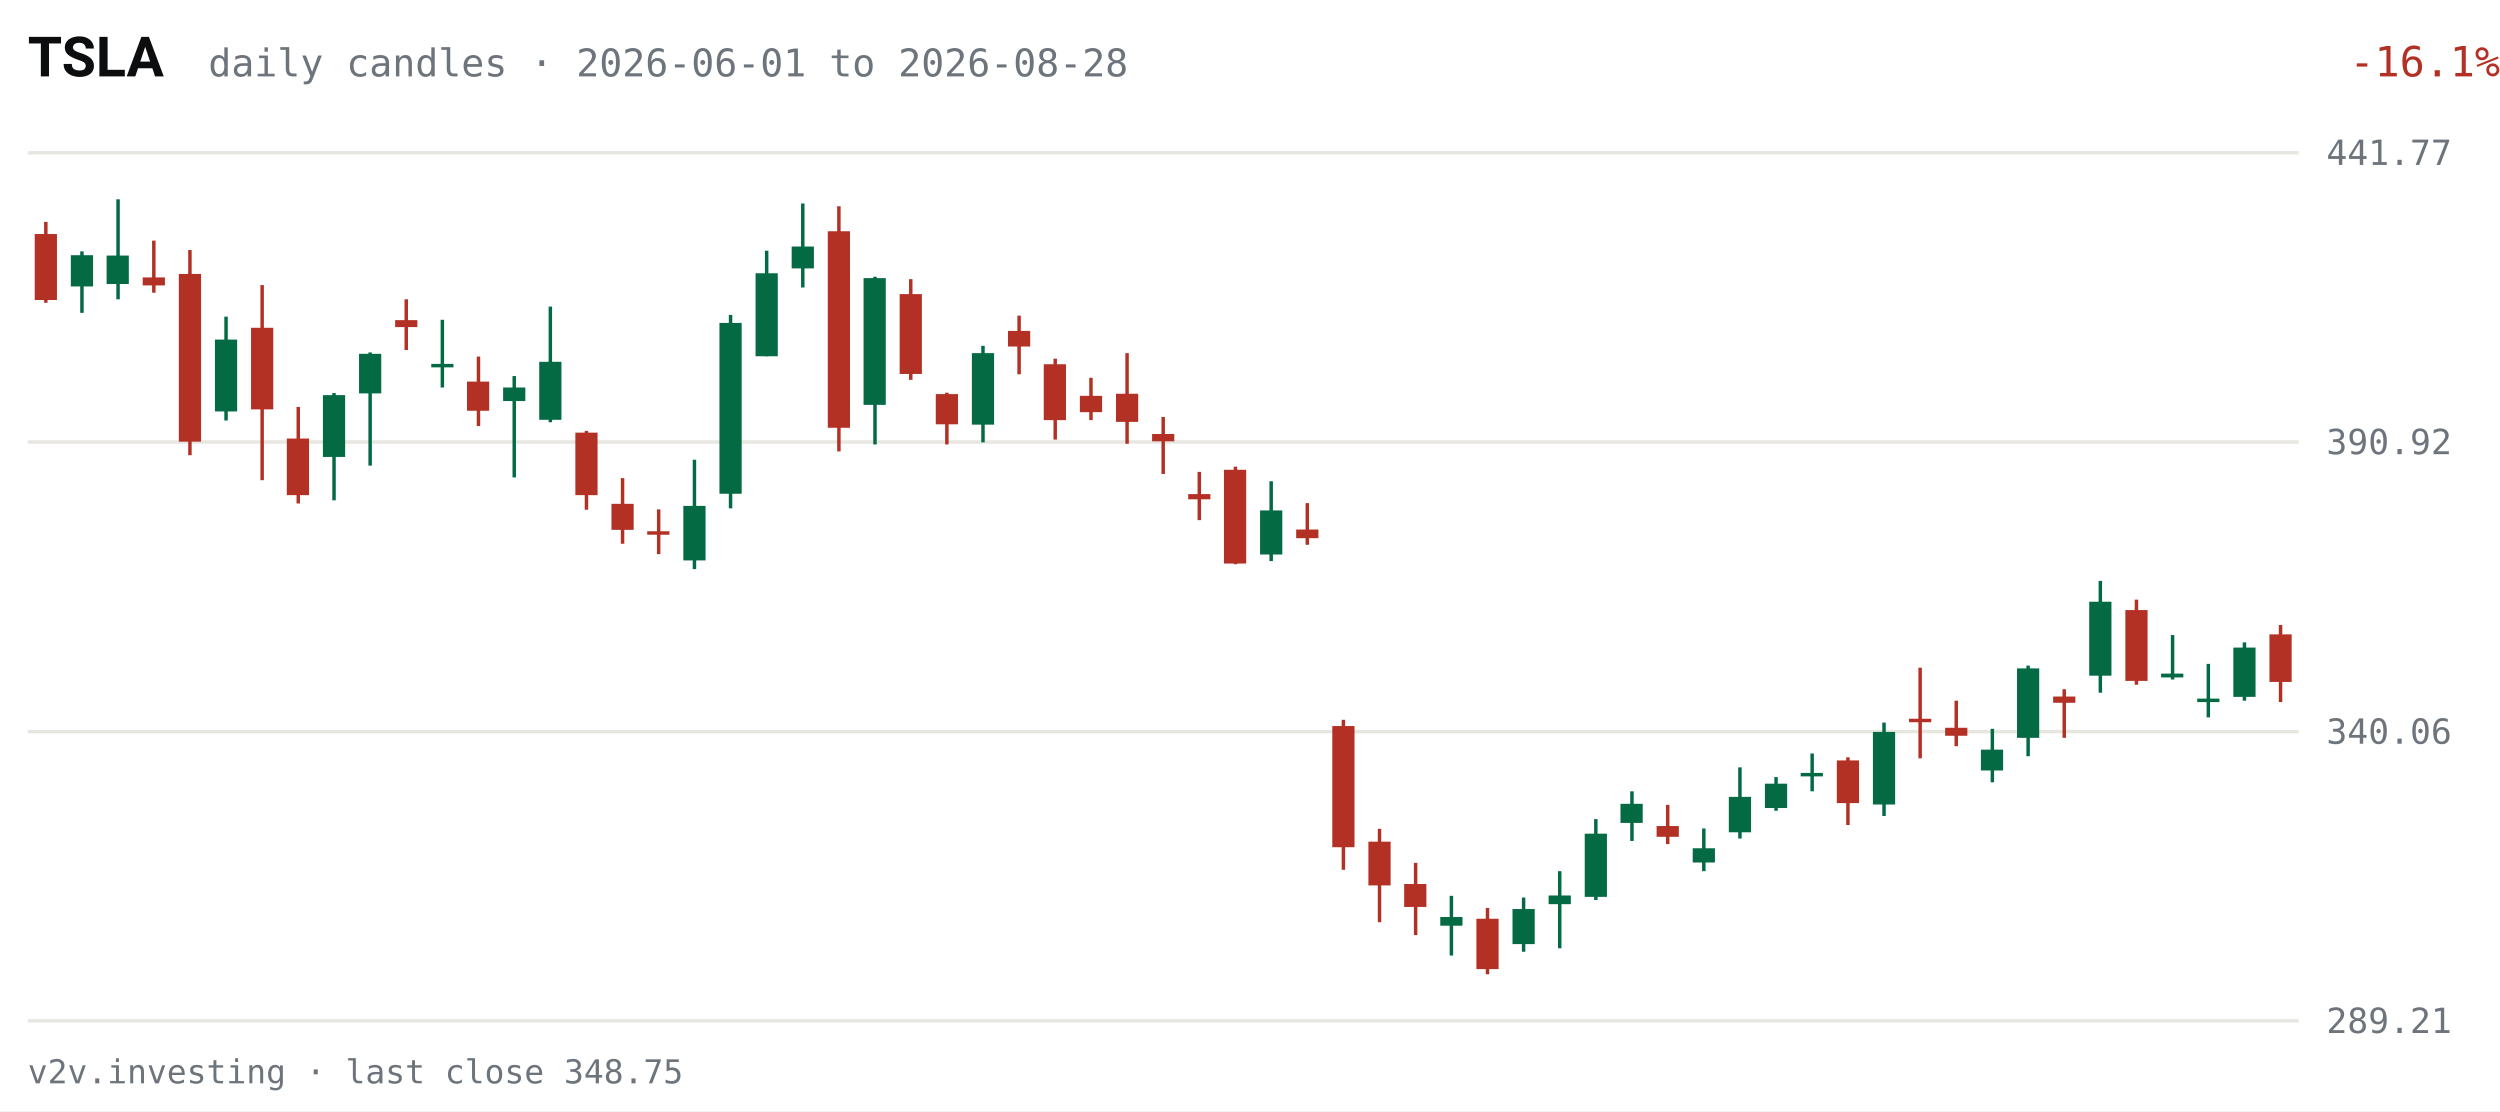
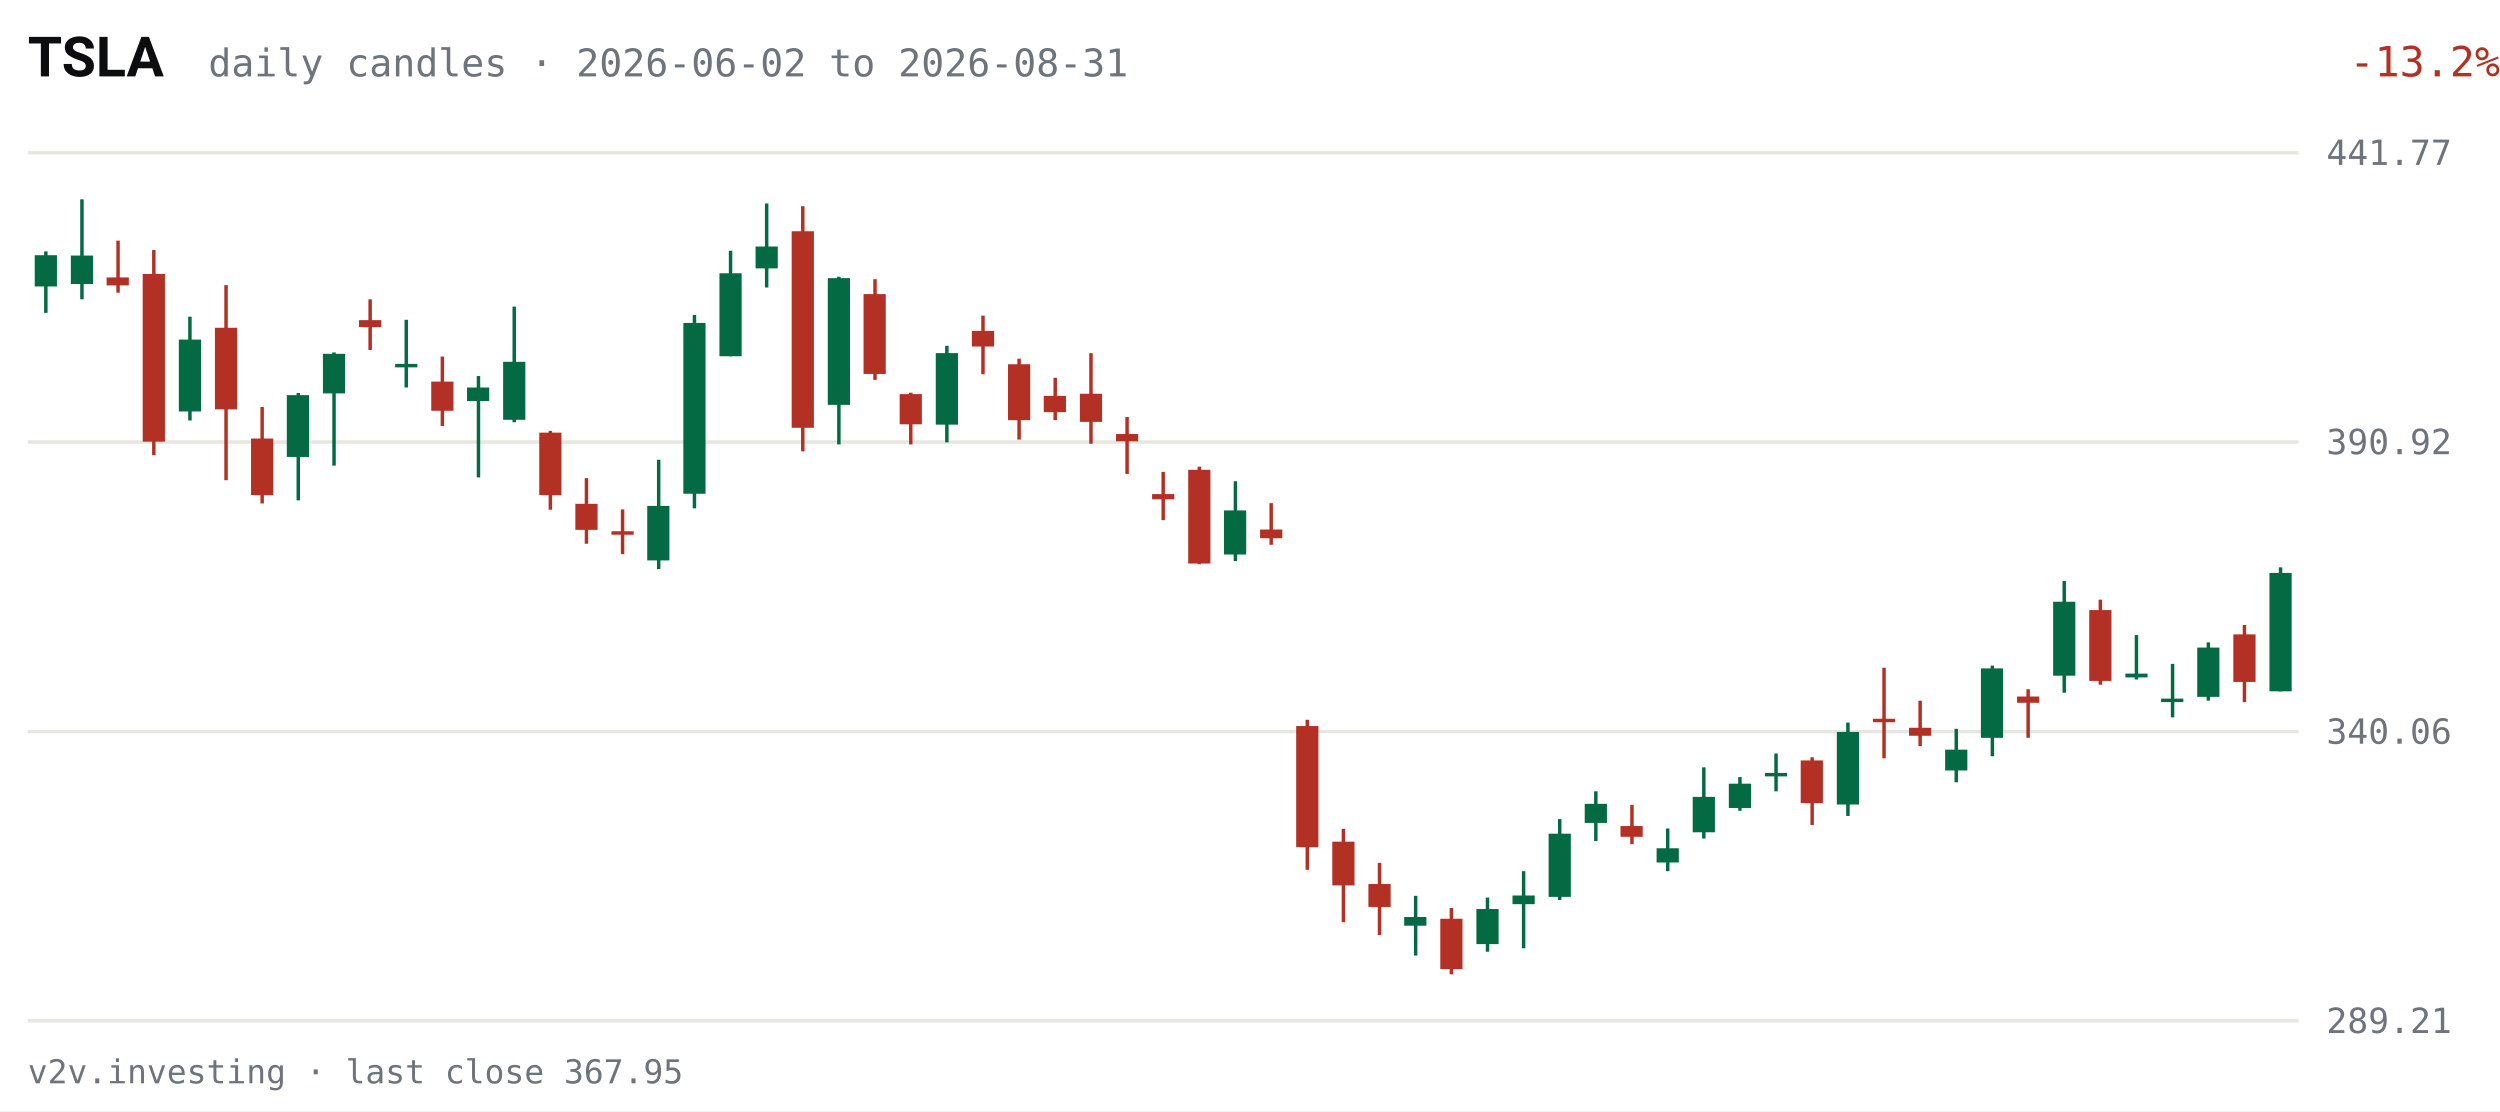
<svg xmlns="http://www.w3.org/2000/svg" viewBox="0 0 720 320" width="720" height="320" role="img" aria-label="TSLA daily candles, last 63 sessions">
  <rect width="720" height="320" fill="#FFFFFF" />
  <text x="8" y="22" fill="#0C0D0E" font-size="16" font-weight="600" font-family="system-ui,-apple-system,Segoe UI,Roboto,sans-serif">TSLA</text>
-   <text x="60" y="22" fill="#6E747B" font-size="11" font-family="ui-monospace,SFMono-Regular,Menlo,Consolas,monospace">daily candles · 2026-06-01 to 2026-08-28</text>
-   <text x="670" y="22" fill="#B33124" font-size="12" text-anchor="end" font-family="ui-monospace,SFMono-Regular,Menlo,Consolas,monospace" transform="translate(50,0)">-16.1%</text>
+   <text x="60" y="22" fill="#6E747B" font-size="11" font-family="ui-monospace,SFMono-Regular,Menlo,Consolas,monospace">daily candles · 2026-06-02 to 2026-08-31</text>
+   <text x="670" y="22" fill="#B33124" font-size="12" text-anchor="end" font-family="ui-monospace,SFMono-Regular,Menlo,Consolas,monospace" transform="translate(50,0)">-13.2%</text>
  <g font-family="ui-monospace,SFMono-Regular,Menlo,Consolas,monospace">
    <line x1="8" y1="294.0" x2="662" y2="294.0" stroke="#E7E6E1" stroke-width="1" />
    <text x="670" y="297.5" fill="#6E747B" font-size="10">289.21</text>
    <line x1="8" y1="210.7" x2="662" y2="210.7" stroke="#E7E6E1" stroke-width="1" />
    <text x="670" y="214.2" fill="#6E747B" font-size="10">340.06</text>
    <line x1="8" y1="127.3" x2="662" y2="127.3" stroke="#E7E6E1" stroke-width="1" />
    <text x="670" y="130.8" fill="#6E747B" font-size="10">390.92</text>
    <line x1="8" y1="44.0" x2="662" y2="44.0" stroke="#E7E6E1" stroke-width="1" />
    <text x="670" y="47.5" fill="#6E747B" font-size="10">441.77</text>
-     <line x1="13.2" y1="63.9" x2="13.2" y2="87.2" stroke="#B33124" stroke-width="1" />
-     <rect x="10.0" y="67.4" width="6.4" height="19.0" fill="#B33124" />
-     <line x1="23.6" y1="72.4" x2="23.6" y2="90.1" stroke="#046A44" stroke-width="1" />
-     <rect x="20.4" y="73.5" width="6.4" height="9.0" fill="#046A44" />
-     <line x1="34.0" y1="57.4" x2="34.0" y2="86.2" stroke="#046A44" stroke-width="1" />
-     <rect x="30.7" y="73.6" width="6.4" height="8.2" fill="#046A44" />
-     <line x1="44.3" y1="69.3" x2="44.3" y2="84.3" stroke="#B33124" stroke-width="1" />
-     <rect x="41.1" y="79.9" width="6.4" height="2.3" fill="#B33124" />
-     <line x1="54.7" y1="72.0" x2="54.7" y2="131.1" stroke="#B33124" stroke-width="1" />
-     <rect x="51.5" y="78.9" width="6.4" height="48.3" fill="#B33124" />
-     <line x1="65.1" y1="91.2" x2="65.1" y2="121.1" stroke="#046A44" stroke-width="1" />
-     <rect x="61.9" y="97.8" width="6.4" height="20.7" fill="#046A44" />
-     <line x1="75.5" y1="82.1" x2="75.5" y2="138.3" stroke="#B33124" stroke-width="1" />
-     <rect x="72.3" y="94.4" width="6.4" height="23.5" fill="#B33124" />
-     <line x1="85.9" y1="117.2" x2="85.9" y2="145.0" stroke="#B33124" stroke-width="1" />
-     <rect x="82.6" y="126.3" width="6.4" height="16.3" fill="#B33124" />
-     <line x1="96.2" y1="113.2" x2="96.2" y2="144.1" stroke="#046A44" stroke-width="1" />
-     <rect x="93.0" y="113.8" width="6.4" height="17.8" fill="#046A44" />
-     <line x1="106.6" y1="101.5" x2="106.6" y2="134.1" stroke="#046A44" stroke-width="1" />
-     <rect x="103.4" y="101.9" width="6.4" height="11.4" fill="#046A44" />
-     <line x1="117.0" y1="86.2" x2="117.0" y2="100.8" stroke="#B33124" stroke-width="1" />
-     <rect x="113.8" y="92.2" width="6.4" height="2.0" fill="#B33124" />
-     <line x1="127.4" y1="92.1" x2="127.4" y2="111.6" stroke="#046A44" stroke-width="1" />
-     <rect x="124.2" y="104.8" width="6.4" height="1.0" fill="#046A44" />
-     <line x1="137.8" y1="102.7" x2="137.8" y2="122.7" stroke="#B33124" stroke-width="1" />
-     <rect x="134.5" y="109.9" width="6.4" height="8.4" fill="#B33124" />
-     <line x1="148.1" y1="108.3" x2="148.1" y2="137.5" stroke="#046A44" stroke-width="1" />
-     <rect x="144.9" y="111.6" width="6.4" height="3.9" fill="#046A44" />
-     <line x1="158.5" y1="88.3" x2="158.5" y2="121.6" stroke="#046A44" stroke-width="1" />
-     <rect x="155.3" y="104.2" width="6.4" height="16.7" fill="#046A44" />
-     <line x1="168.9" y1="124.1" x2="168.9" y2="146.8" stroke="#B33124" stroke-width="1" />
-     <rect x="165.7" y="124.6" width="6.4" height="18.0" fill="#B33124" />
-     <line x1="179.3" y1="137.7" x2="179.3" y2="156.6" stroke="#B33124" stroke-width="1" />
-     <rect x="176.1" y="145.1" width="6.4" height="7.5" fill="#B33124" />
-     <line x1="189.7" y1="146.7" x2="189.7" y2="159.6" stroke="#B33124" stroke-width="1" />
-     <rect x="186.4" y="153.0" width="6.4" height="1.0" fill="#B33124" />
-     <line x1="200.0" y1="132.4" x2="200.0" y2="163.9" stroke="#046A44" stroke-width="1" />
-     <rect x="196.8" y="145.7" width="6.4" height="15.7" fill="#046A44" />
-     <line x1="210.4" y1="90.7" x2="210.4" y2="146.4" stroke="#046A44" stroke-width="1" />
-     <rect x="207.2" y="93.0" width="6.4" height="49.2" fill="#046A44" />
-     <line x1="220.8" y1="72.2" x2="220.8" y2="102.6" stroke="#046A44" stroke-width="1" />
-     <rect x="217.6" y="78.7" width="6.4" height="23.9" fill="#046A44" />
-     <line x1="231.2" y1="58.6" x2="231.2" y2="82.8" stroke="#046A44" stroke-width="1" />
-     <rect x="228.0" y="71.0" width="6.4" height="6.3" fill="#046A44" />
-     <line x1="241.6" y1="59.4" x2="241.6" y2="130.0" stroke="#B33124" stroke-width="1" />
-     <rect x="238.4" y="66.6" width="6.4" height="56.6" fill="#B33124" />
-     <line x1="252.0" y1="79.7" x2="252.0" y2="128.0" stroke="#046A44" stroke-width="1" />
-     <rect x="248.7" y="80.1" width="6.4" height="36.5" fill="#046A44" />
-     <line x1="262.3" y1="80.4" x2="262.3" y2="109.4" stroke="#B33124" stroke-width="1" />
-     <rect x="259.1" y="84.7" width="6.4" height="23.0" fill="#B33124" />
-     <line x1="272.7" y1="113.1" x2="272.7" y2="128.0" stroke="#B33124" stroke-width="1" />
-     <rect x="269.5" y="113.5" width="6.4" height="8.7" fill="#B33124" />
-     <line x1="283.1" y1="99.6" x2="283.1" y2="127.4" stroke="#046A44" stroke-width="1" />
-     <rect x="279.9" y="101.7" width="6.4" height="20.6" fill="#046A44" />
-     <line x1="293.5" y1="90.9" x2="293.5" y2="107.8" stroke="#B33124" stroke-width="1" />
-     <rect x="290.3" y="95.3" width="6.4" height="4.5" fill="#B33124" />
-     <line x1="303.9" y1="103.3" x2="303.9" y2="126.6" stroke="#B33124" stroke-width="1" />
-     <rect x="300.6" y="104.9" width="6.4" height="16.1" fill="#B33124" />
-     <line x1="314.2" y1="108.8" x2="314.2" y2="121.0" stroke="#B33124" stroke-width="1" />
-     <rect x="311.0" y="114.0" width="6.4" height="4.7" fill="#B33124" />
-     <line x1="324.6" y1="101.7" x2="324.6" y2="127.8" stroke="#B33124" stroke-width="1" />
-     <rect x="321.4" y="113.4" width="6.4" height="8.1" fill="#B33124" />
-     <line x1="335.0" y1="120.1" x2="335.0" y2="136.5" stroke="#B33124" stroke-width="1" />
-     <rect x="331.8" y="125.0" width="6.4" height="2.1" fill="#B33124" />
-     <line x1="345.4" y1="135.9" x2="345.4" y2="149.8" stroke="#B33124" stroke-width="1" />
-     <rect x="342.2" y="142.3" width="6.4" height="1.5" fill="#B33124" />
-     <line x1="355.8" y1="134.4" x2="355.8" y2="162.5" stroke="#B33124" stroke-width="1" />
-     <rect x="352.5" y="135.3" width="6.4" height="27.0" fill="#B33124" />
-     <line x1="366.1" y1="138.6" x2="366.1" y2="161.6" stroke="#046A44" stroke-width="1" />
-     <rect x="362.9" y="147.0" width="6.4" height="12.7" fill="#046A44" />
-     <line x1="376.5" y1="144.9" x2="376.5" y2="156.9" stroke="#B33124" stroke-width="1" />
-     <rect x="373.3" y="152.5" width="6.4" height="2.5" fill="#B33124" />
-     <line x1="386.9" y1="207.3" x2="386.9" y2="250.5" stroke="#B33124" stroke-width="1" />
-     <rect x="383.7" y="209.1" width="6.4" height="34.9" fill="#B33124" />
-     <line x1="397.3" y1="238.7" x2="397.3" y2="265.6" stroke="#B33124" stroke-width="1" />
-     <rect x="394.1" y="242.4" width="6.4" height="12.6" fill="#B33124" />
-     <line x1="407.7" y1="248.5" x2="407.7" y2="269.3" stroke="#B33124" stroke-width="1" />
-     <rect x="404.4" y="254.6" width="6.4" height="6.6" fill="#B33124" />
-     <line x1="418.0" y1="258.0" x2="418.0" y2="275.2" stroke="#046A44" stroke-width="1" />
-     <rect x="414.8" y="264.1" width="6.4" height="2.5" fill="#046A44" />
-     <line x1="428.4" y1="261.5" x2="428.4" y2="280.6" stroke="#B33124" stroke-width="1" />
-     <rect x="425.2" y="264.6" width="6.4" height="14.5" fill="#B33124" />
-     <line x1="438.8" y1="258.5" x2="438.8" y2="274.1" stroke="#046A44" stroke-width="1" />
-     <rect x="435.6" y="261.8" width="6.4" height="10.1" fill="#046A44" />
-     <line x1="449.2" y1="250.9" x2="449.2" y2="273.1" stroke="#046A44" stroke-width="1" />
-     <rect x="446.0" y="257.9" width="6.4" height="2.5" fill="#046A44" />
-     <line x1="459.6" y1="235.9" x2="459.6" y2="259.2" stroke="#046A44" stroke-width="1" />
-     <rect x="456.4" y="240.1" width="6.4" height="18.2" fill="#046A44" />
-     <line x1="470.0" y1="227.9" x2="470.0" y2="242.2" stroke="#046A44" stroke-width="1" />
-     <rect x="466.7" y="231.5" width="6.4" height="5.5" fill="#046A44" />
-     <line x1="480.3" y1="231.8" x2="480.3" y2="243.1" stroke="#B33124" stroke-width="1" />
-     <rect x="477.1" y="237.9" width="6.4" height="3.1" fill="#B33124" />
-     <line x1="490.7" y1="238.6" x2="490.7" y2="250.9" stroke="#046A44" stroke-width="1" />
-     <rect x="487.5" y="244.3" width="6.4" height="4.1" fill="#046A44" />
-     <line x1="501.1" y1="221.0" x2="501.1" y2="241.5" stroke="#046A44" stroke-width="1" />
-     <rect x="497.9" y="229.5" width="6.4" height="10.2" fill="#046A44" />
-     <line x1="511.5" y1="223.8" x2="511.5" y2="233.5" stroke="#046A44" stroke-width="1" />
-     <rect x="508.3" y="225.7" width="6.4" height="7.0" fill="#046A44" />
-     <line x1="521.9" y1="217.0" x2="521.9" y2="227.9" stroke="#046A44" stroke-width="1" />
-     <rect x="518.6" y="222.6" width="6.4" height="1.0" fill="#046A44" />
-     <line x1="532.2" y1="218.1" x2="532.2" y2="237.6" stroke="#B33124" stroke-width="1" />
-     <rect x="529.0" y="219.0" width="6.4" height="12.3" fill="#B33124" />
-     <line x1="542.6" y1="208.1" x2="542.6" y2="235.0" stroke="#046A44" stroke-width="1" />
-     <rect x="539.4" y="210.8" width="6.4" height="20.9" fill="#046A44" />
-     <line x1="553.0" y1="192.3" x2="553.0" y2="218.4" stroke="#B33124" stroke-width="1" />
-     <rect x="549.8" y="207.0" width="6.4" height="1.0" fill="#B33124" />
-     <line x1="563.4" y1="201.8" x2="563.4" y2="214.9" stroke="#B33124" stroke-width="1" />
-     <rect x="560.2" y="209.6" width="6.4" height="2.3" fill="#B33124" />
-     <line x1="573.8" y1="209.9" x2="573.8" y2="225.3" stroke="#046A44" stroke-width="1" />
-     <rect x="570.5" y="215.9" width="6.4" height="6.0" fill="#046A44" />
-     <line x1="584.1" y1="191.7" x2="584.1" y2="217.8" stroke="#046A44" stroke-width="1" />
-     <rect x="580.9" y="192.5" width="6.4" height="20.0" fill="#046A44" />
-     <line x1="594.5" y1="198.5" x2="594.5" y2="212.5" stroke="#B33124" stroke-width="1" />
-     <rect x="591.3" y="200.6" width="6.4" height="1.8" fill="#B33124" />
-     <line x1="604.9" y1="167.3" x2="604.9" y2="199.5" stroke="#046A44" stroke-width="1" />
-     <rect x="601.7" y="173.3" width="6.4" height="21.3" fill="#046A44" />
-     <line x1="615.3" y1="172.7" x2="615.3" y2="197.2" stroke="#B33124" stroke-width="1" />
-     <rect x="612.1" y="175.7" width="6.4" height="20.4" fill="#B33124" />
-     <line x1="625.7" y1="182.9" x2="625.7" y2="195.7" stroke="#046A44" stroke-width="1" />
-     <rect x="622.4" y="194.0" width="6.4" height="1.1" fill="#046A44" />
-     <line x1="636.0" y1="191.2" x2="636.0" y2="206.6" stroke="#046A44" stroke-width="1" />
-     <rect x="632.8" y="201.2" width="6.4" height="1.0" fill="#046A44" />
-     <line x1="646.4" y1="185.0" x2="646.4" y2="201.8" stroke="#046A44" stroke-width="1" />
-     <rect x="643.2" y="186.5" width="6.4" height="14.2" fill="#046A44" />
-     <line x1="656.8" y1="180.0" x2="656.8" y2="202.2" stroke="#B33124" stroke-width="1" />
-     <rect x="653.6" y="182.7" width="6.4" height="13.7" fill="#B33124" />
+     <line x1="13.2" y1="72.4" x2="13.2" y2="90.1" stroke="#046A44" stroke-width="1" />
+     <rect x="10.0" y="73.5" width="6.4" height="9.0" fill="#046A44" />
+     <line x1="23.6" y1="57.4" x2="23.6" y2="86.2" stroke="#046A44" stroke-width="1" />
+     <rect x="20.4" y="73.6" width="6.4" height="8.2" fill="#046A44" />
+     <line x1="34.0" y1="69.3" x2="34.0" y2="84.3" stroke="#B33124" stroke-width="1" />
+     <rect x="30.7" y="79.9" width="6.4" height="2.3" fill="#B33124" />
+     <line x1="44.3" y1="72.0" x2="44.3" y2="131.1" stroke="#B33124" stroke-width="1" />
+     <rect x="41.1" y="78.9" width="6.4" height="48.3" fill="#B33124" />
+     <line x1="54.7" y1="91.2" x2="54.7" y2="121.1" stroke="#046A44" stroke-width="1" />
+     <rect x="51.5" y="97.8" width="6.4" height="20.7" fill="#046A44" />
+     <line x1="65.1" y1="82.1" x2="65.1" y2="138.3" stroke="#B33124" stroke-width="1" />
+     <rect x="61.9" y="94.4" width="6.4" height="23.5" fill="#B33124" />
+     <line x1="75.5" y1="117.2" x2="75.5" y2="145.0" stroke="#B33124" stroke-width="1" />
+     <rect x="72.3" y="126.3" width="6.4" height="16.3" fill="#B33124" />
+     <line x1="85.9" y1="113.2" x2="85.9" y2="144.1" stroke="#046A44" stroke-width="1" />
+     <rect x="82.6" y="113.8" width="6.4" height="17.8" fill="#046A44" />
+     <line x1="96.2" y1="101.5" x2="96.2" y2="134.1" stroke="#046A44" stroke-width="1" />
+     <rect x="93.0" y="101.9" width="6.4" height="11.4" fill="#046A44" />
+     <line x1="106.6" y1="86.2" x2="106.6" y2="100.8" stroke="#B33124" stroke-width="1" />
+     <rect x="103.4" y="92.2" width="6.4" height="2.0" fill="#B33124" />
+     <line x1="117.0" y1="92.1" x2="117.0" y2="111.6" stroke="#046A44" stroke-width="1" />
+     <rect x="113.8" y="104.8" width="6.4" height="1.0" fill="#046A44" />
+     <line x1="127.4" y1="102.7" x2="127.4" y2="122.7" stroke="#B33124" stroke-width="1" />
+     <rect x="124.2" y="109.9" width="6.4" height="8.4" fill="#B33124" />
+     <line x1="137.8" y1="108.3" x2="137.8" y2="137.5" stroke="#046A44" stroke-width="1" />
+     <rect x="134.5" y="111.6" width="6.4" height="3.9" fill="#046A44" />
+     <line x1="148.1" y1="88.3" x2="148.1" y2="121.6" stroke="#046A44" stroke-width="1" />
+     <rect x="144.9" y="104.2" width="6.4" height="16.7" fill="#046A44" />
+     <line x1="158.5" y1="124.1" x2="158.5" y2="146.8" stroke="#B33124" stroke-width="1" />
+     <rect x="155.3" y="124.6" width="6.4" height="18.0" fill="#B33124" />
+     <line x1="168.9" y1="137.7" x2="168.9" y2="156.6" stroke="#B33124" stroke-width="1" />
+     <rect x="165.7" y="145.1" width="6.4" height="7.5" fill="#B33124" />
+     <line x1="179.3" y1="146.7" x2="179.3" y2="159.6" stroke="#B33124" stroke-width="1" />
+     <rect x="176.1" y="153.0" width="6.4" height="1.0" fill="#B33124" />
+     <line x1="189.7" y1="132.4" x2="189.7" y2="163.9" stroke="#046A44" stroke-width="1" />
+     <rect x="186.4" y="145.7" width="6.4" height="15.7" fill="#046A44" />
+     <line x1="200.0" y1="90.7" x2="200.0" y2="146.4" stroke="#046A44" stroke-width="1" />
+     <rect x="196.8" y="93.0" width="6.4" height="49.2" fill="#046A44" />
+     <line x1="210.4" y1="72.2" x2="210.4" y2="102.6" stroke="#046A44" stroke-width="1" />
+     <rect x="207.2" y="78.7" width="6.4" height="23.9" fill="#046A44" />
+     <line x1="220.8" y1="58.6" x2="220.8" y2="82.8" stroke="#046A44" stroke-width="1" />
+     <rect x="217.6" y="71.0" width="6.4" height="6.3" fill="#046A44" />
+     <line x1="231.2" y1="59.4" x2="231.2" y2="130.0" stroke="#B33124" stroke-width="1" />
+     <rect x="228.0" y="66.6" width="6.4" height="56.6" fill="#B33124" />
+     <line x1="241.6" y1="79.7" x2="241.6" y2="128.0" stroke="#046A44" stroke-width="1" />
+     <rect x="238.4" y="80.1" width="6.4" height="36.5" fill="#046A44" />
+     <line x1="252.0" y1="80.4" x2="252.0" y2="109.4" stroke="#B33124" stroke-width="1" />
+     <rect x="248.7" y="84.7" width="6.4" height="23.0" fill="#B33124" />
+     <line x1="262.3" y1="113.1" x2="262.3" y2="128.0" stroke="#B33124" stroke-width="1" />
+     <rect x="259.1" y="113.5" width="6.4" height="8.7" fill="#B33124" />
+     <line x1="272.7" y1="99.6" x2="272.7" y2="127.4" stroke="#046A44" stroke-width="1" />
+     <rect x="269.5" y="101.7" width="6.4" height="20.6" fill="#046A44" />
+     <line x1="283.1" y1="90.9" x2="283.1" y2="107.8" stroke="#B33124" stroke-width="1" />
+     <rect x="279.9" y="95.3" width="6.4" height="4.5" fill="#B33124" />
+     <line x1="293.5" y1="103.3" x2="293.5" y2="126.6" stroke="#B33124" stroke-width="1" />
+     <rect x="290.3" y="104.9" width="6.4" height="16.1" fill="#B33124" />
+     <line x1="303.9" y1="108.8" x2="303.9" y2="121.0" stroke="#B33124" stroke-width="1" />
+     <rect x="300.6" y="114.0" width="6.4" height="4.7" fill="#B33124" />
+     <line x1="314.2" y1="101.7" x2="314.2" y2="127.8" stroke="#B33124" stroke-width="1" />
+     <rect x="311.0" y="113.4" width="6.4" height="8.1" fill="#B33124" />
+     <line x1="324.6" y1="120.1" x2="324.6" y2="136.5" stroke="#B33124" stroke-width="1" />
+     <rect x="321.4" y="125.0" width="6.4" height="2.1" fill="#B33124" />
+     <line x1="335.0" y1="135.9" x2="335.0" y2="149.8" stroke="#B33124" stroke-width="1" />
+     <rect x="331.8" y="142.3" width="6.4" height="1.5" fill="#B33124" />
+     <line x1="345.4" y1="134.4" x2="345.4" y2="162.5" stroke="#B33124" stroke-width="1" />
+     <rect x="342.2" y="135.3" width="6.4" height="27.0" fill="#B33124" />
+     <line x1="355.8" y1="138.6" x2="355.8" y2="161.6" stroke="#046A44" stroke-width="1" />
+     <rect x="352.5" y="147.0" width="6.4" height="12.7" fill="#046A44" />
+     <line x1="366.1" y1="144.9" x2="366.1" y2="156.9" stroke="#B33124" stroke-width="1" />
+     <rect x="362.9" y="152.5" width="6.4" height="2.5" fill="#B33124" />
+     <line x1="376.5" y1="207.3" x2="376.5" y2="250.5" stroke="#B33124" stroke-width="1" />
+     <rect x="373.3" y="209.1" width="6.4" height="34.9" fill="#B33124" />
+     <line x1="386.9" y1="238.7" x2="386.9" y2="265.6" stroke="#B33124" stroke-width="1" />
+     <rect x="383.7" y="242.4" width="6.4" height="12.6" fill="#B33124" />
+     <line x1="397.3" y1="248.5" x2="397.3" y2="269.3" stroke="#B33124" stroke-width="1" />
+     <rect x="394.1" y="254.6" width="6.4" height="6.6" fill="#B33124" />
+     <line x1="407.7" y1="258.0" x2="407.7" y2="275.2" stroke="#046A44" stroke-width="1" />
+     <rect x="404.4" y="264.1" width="6.4" height="2.5" fill="#046A44" />
+     <line x1="418.0" y1="261.5" x2="418.0" y2="280.6" stroke="#B33124" stroke-width="1" />
+     <rect x="414.8" y="264.6" width="6.4" height="14.5" fill="#B33124" />
+     <line x1="428.4" y1="258.5" x2="428.4" y2="274.1" stroke="#046A44" stroke-width="1" />
+     <rect x="425.2" y="261.8" width="6.4" height="10.1" fill="#046A44" />
+     <line x1="438.8" y1="250.9" x2="438.8" y2="273.1" stroke="#046A44" stroke-width="1" />
+     <rect x="435.6" y="257.9" width="6.4" height="2.5" fill="#046A44" />
+     <line x1="449.2" y1="235.9" x2="449.2" y2="259.2" stroke="#046A44" stroke-width="1" />
+     <rect x="446.0" y="240.1" width="6.4" height="18.2" fill="#046A44" />
+     <line x1="459.6" y1="227.9" x2="459.6" y2="242.2" stroke="#046A44" stroke-width="1" />
+     <rect x="456.4" y="231.5" width="6.4" height="5.5" fill="#046A44" />
+     <line x1="470.0" y1="231.8" x2="470.0" y2="243.1" stroke="#B33124" stroke-width="1" />
+     <rect x="466.7" y="237.9" width="6.4" height="3.1" fill="#B33124" />
+     <line x1="480.3" y1="238.6" x2="480.3" y2="250.9" stroke="#046A44" stroke-width="1" />
+     <rect x="477.1" y="244.3" width="6.4" height="4.1" fill="#046A44" />
+     <line x1="490.7" y1="221.0" x2="490.7" y2="241.5" stroke="#046A44" stroke-width="1" />
+     <rect x="487.5" y="229.5" width="6.4" height="10.2" fill="#046A44" />
+     <line x1="501.1" y1="223.8" x2="501.1" y2="233.5" stroke="#046A44" stroke-width="1" />
+     <rect x="497.9" y="225.7" width="6.4" height="7.0" fill="#046A44" />
+     <line x1="511.5" y1="217.0" x2="511.5" y2="227.9" stroke="#046A44" stroke-width="1" />
+     <rect x="508.3" y="222.6" width="6.4" height="1.0" fill="#046A44" />
+     <line x1="521.9" y1="218.1" x2="521.9" y2="237.6" stroke="#B33124" stroke-width="1" />
+     <rect x="518.6" y="219.0" width="6.4" height="12.3" fill="#B33124" />
+     <line x1="532.2" y1="208.1" x2="532.2" y2="235.0" stroke="#046A44" stroke-width="1" />
+     <rect x="529.0" y="210.8" width="6.4" height="20.9" fill="#046A44" />
+     <line x1="542.6" y1="192.3" x2="542.6" y2="218.4" stroke="#B33124" stroke-width="1" />
+     <rect x="539.4" y="207.0" width="6.4" height="1.0" fill="#B33124" />
+     <line x1="553.0" y1="201.8" x2="553.0" y2="214.9" stroke="#B33124" stroke-width="1" />
+     <rect x="549.8" y="209.6" width="6.4" height="2.3" fill="#B33124" />
+     <line x1="563.4" y1="209.9" x2="563.4" y2="225.3" stroke="#046A44" stroke-width="1" />
+     <rect x="560.2" y="215.9" width="6.4" height="6.0" fill="#046A44" />
+     <line x1="573.8" y1="191.7" x2="573.8" y2="217.8" stroke="#046A44" stroke-width="1" />
+     <rect x="570.5" y="192.5" width="6.4" height="20.0" fill="#046A44" />
+     <line x1="584.1" y1="198.5" x2="584.1" y2="212.5" stroke="#B33124" stroke-width="1" />
+     <rect x="580.9" y="200.6" width="6.4" height="1.8" fill="#B33124" />
+     <line x1="594.5" y1="167.3" x2="594.5" y2="199.5" stroke="#046A44" stroke-width="1" />
+     <rect x="591.3" y="173.3" width="6.4" height="21.3" fill="#046A44" />
+     <line x1="604.9" y1="172.7" x2="604.9" y2="197.2" stroke="#B33124" stroke-width="1" />
+     <rect x="601.7" y="175.7" width="6.4" height="20.4" fill="#B33124" />
+     <line x1="615.3" y1="182.9" x2="615.3" y2="195.7" stroke="#046A44" stroke-width="1" />
+     <rect x="612.1" y="194.0" width="6.4" height="1.1" fill="#046A44" />
+     <line x1="625.7" y1="191.2" x2="625.7" y2="206.6" stroke="#046A44" stroke-width="1" />
+     <rect x="622.4" y="201.2" width="6.4" height="1.0" fill="#046A44" />
+     <line x1="636.0" y1="185.0" x2="636.0" y2="201.8" stroke="#046A44" stroke-width="1" />
+     <rect x="632.8" y="186.5" width="6.4" height="14.2" fill="#046A44" />
+     <line x1="646.4" y1="180.0" x2="646.4" y2="202.2" stroke="#B33124" stroke-width="1" />
+     <rect x="643.2" y="182.7" width="6.4" height="13.7" fill="#B33124" />
+     <line x1="656.8" y1="163.4" x2="656.8" y2="199.1" stroke="#046A44" stroke-width="1" />
+     <rect x="653.6" y="165.0" width="6.4" height="34.1" fill="#046A44" />
  </g>
-   <text x="8" y="312" fill="#6E747B" font-size="9.5" font-family="ui-monospace,SFMono-Regular,Menlo,Consolas,monospace">v2v.investing · last close 348.75</text>
+   <text x="8" y="312" fill="#6E747B" font-size="9.5" font-family="ui-monospace,SFMono-Regular,Menlo,Consolas,monospace">v2v.investing · last close 367.95</text>
</svg>
